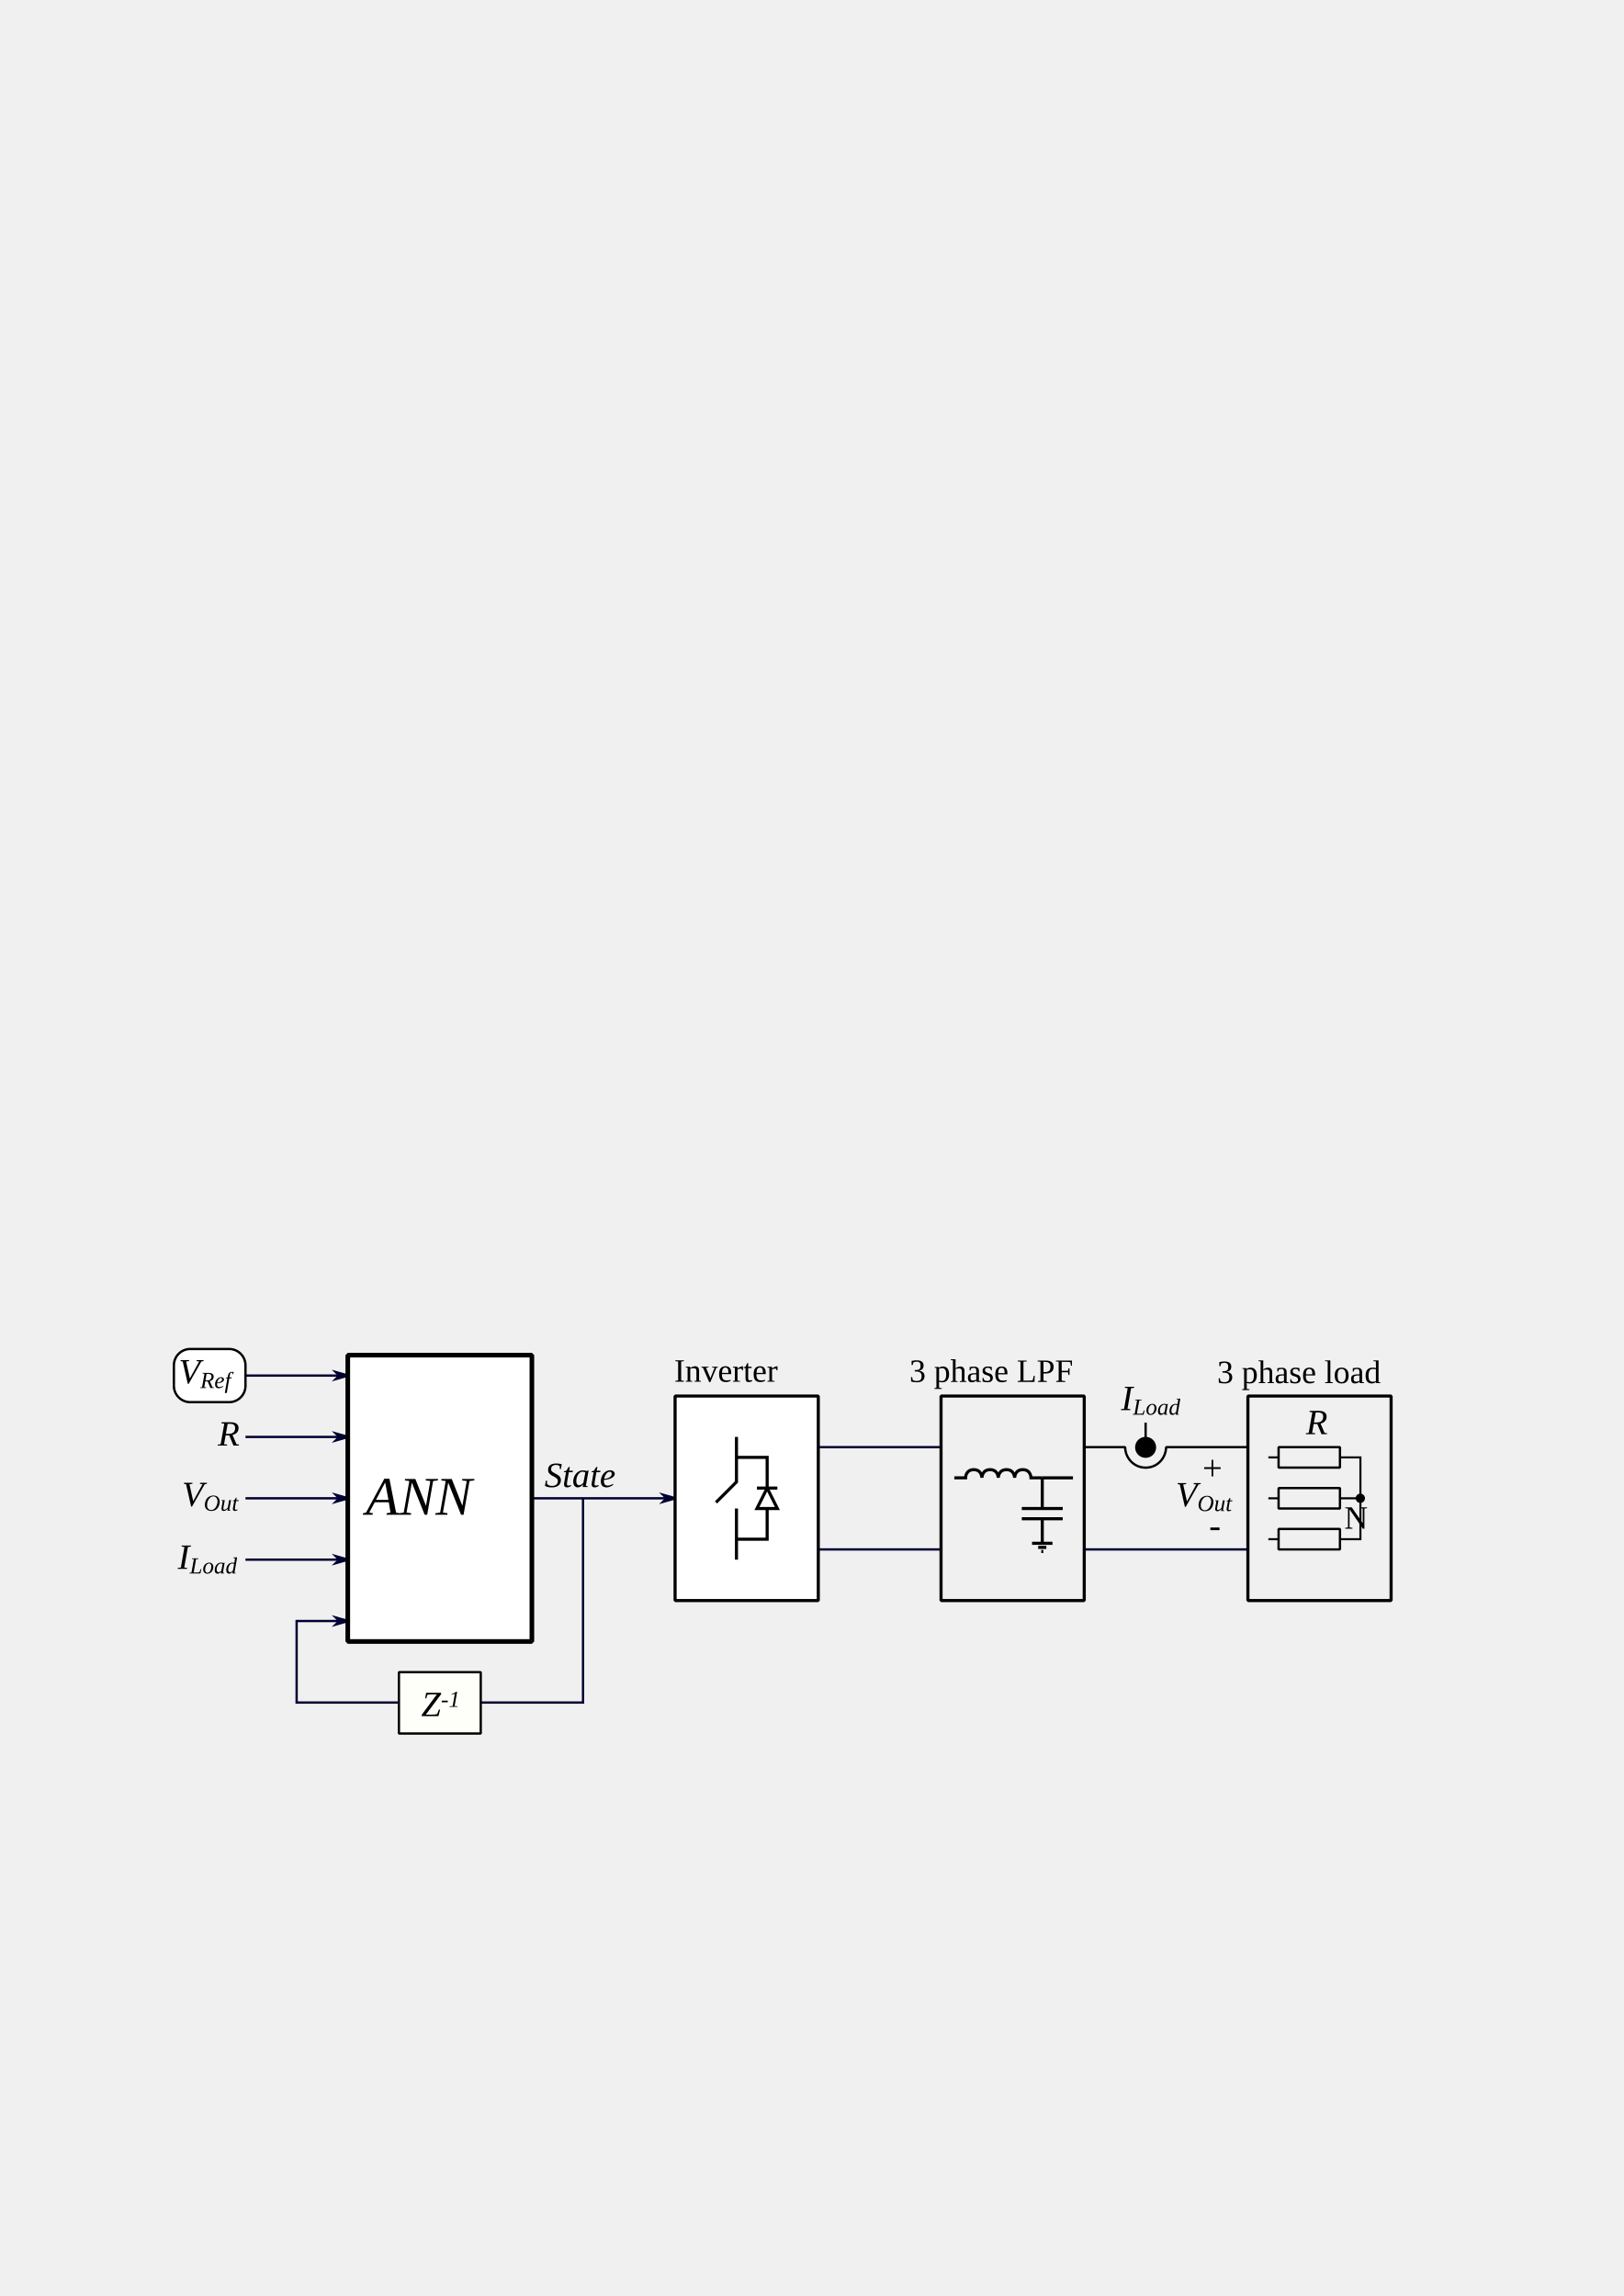
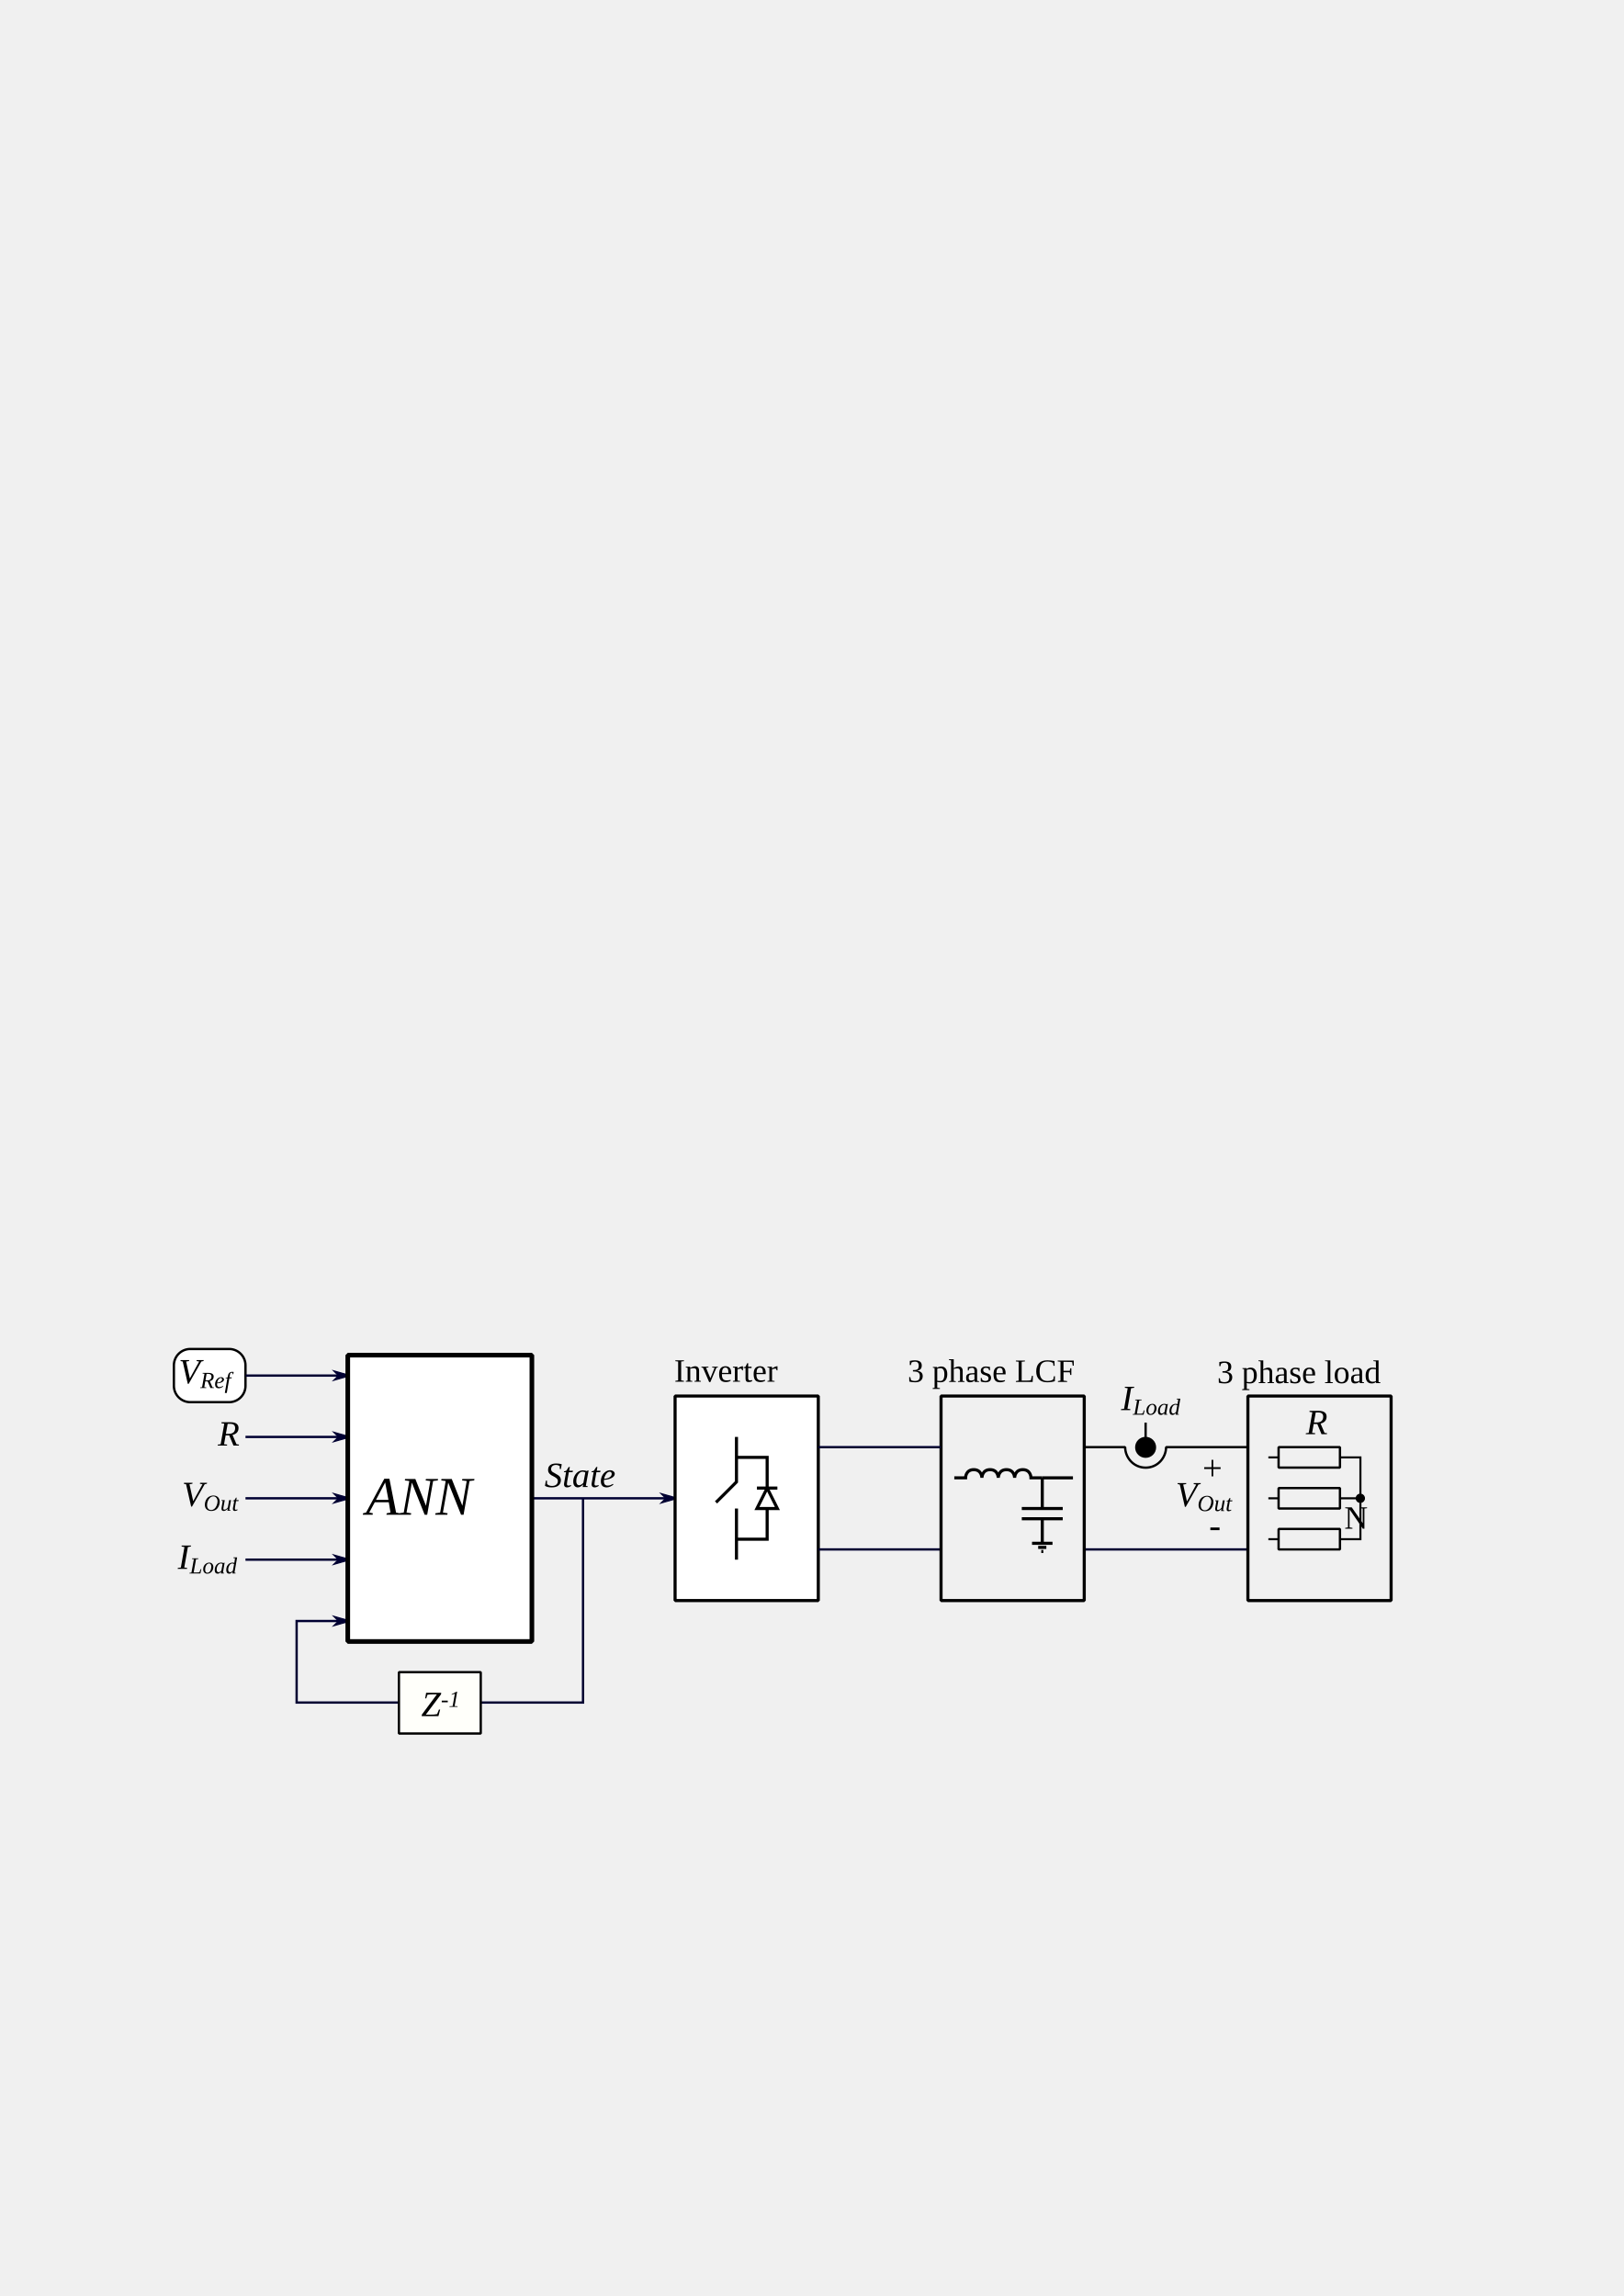
<svg xmlns="http://www.w3.org/2000/svg" width="210mm" height="297mm" viewBox="0 0 210 297" version="1.1" id="svg8">
  <defs id="defs2">
    <marker orient="auto" refY="0.0" refX="0.0" id="DotL" style="overflow:visible">
      <path id="path1382" d="M -2.5,-1.0 C -2.5,1.76 -4.74,4.0 -7.5,4.0 C -10.26,4.0 -12.5,1.76 -12.5,-1.0 C -12.5,-3.76 -10.26,-6.0 -7.5,-6.0 C -4.74,-6.0 -2.5,-3.76 -2.5,-1.0 z " style="fill-rule:evenodd;stroke:#000000;stroke-width:1pt;stroke-opacity:1;fill:#000000;fill-opacity:1" transform="scale(0.8) translate(7.4, 1)" />
    </marker>
    <marker style="overflow:visible" id="marker2717" refX="0.0" refY="0.0" orient="auto">
      <path transform="scale(0.4) translate(7.4, 1)" style="fill-rule:evenodd;stroke:#000000;stroke-width:1pt;stroke-opacity:1;fill:#000000;fill-opacity:1" d="M -2.5,-1.0 C -2.5,1.76 -4.74,4.0 -7.5,4.0 C -10.26,4.0 -12.5,1.76 -12.5,-1.0 C -12.5,-3.76 -10.26,-6.0 -7.5,-6.0 C -4.74,-6.0 -2.5,-3.76 -2.5,-1.0 z " id="path2715" />
    </marker>
    <marker orient="auto" refY="0.0" refX="0.0" id="Arrow1Mstart" style="overflow:visible">
      <path id="path1327" d="M 0.0,0.0 L 5.0,-5.0 L -12.5,0.0 L 5.0,5.0 L 0.0,0.0 z " style="fill-rule:evenodd;stroke:#000032;stroke-width:1pt;stroke-opacity:1;fill:#000032;fill-opacity:1" transform="scale(0.4) translate(10,0)" />
    </marker>
    <marker style="overflow:visible;" id="marker2289" refX="0.0" refY="0.0" orient="auto">
      <path transform="scale(0.4) rotate(180) translate(10,0)" style="fill-rule:evenodd;stroke:#000032;stroke-width:1pt;stroke-opacity:1;fill:#000032;fill-opacity:1" d="M 0.0,0.0 L 5.0,-5.0 L -12.5,0.0 L 5.0,5.0 L 0.0,0.0 z " id="path2287" />
    </marker>
    <marker style="overflow:visible;" id="marker2105" refX="0.0" refY="0.0" orient="auto">
      <path transform="scale(0.4) rotate(180) translate(10,0)" style="fill-rule:evenodd;stroke:#000032;stroke-width:1pt;stroke-opacity:1;fill:#000032;fill-opacity:1" d="M 0.0,0.0 L 5.0,-5.0 L -12.5,0.0 L 5.0,5.0 L 0.0,0.0 z " id="path2103" />
    </marker>
    <marker style="overflow:visible;" id="marker1927" refX="0.0" refY="0.0" orient="auto">
      <path transform="scale(0.4) rotate(180) translate(10,0)" style="fill-rule:evenodd;stroke:#000032;stroke-width:1pt;stroke-opacity:1;fill:#000032;fill-opacity:1" d="M 0.0,0.0 L 5.0,-5.0 L -12.5,0.0 L 5.0,5.0 L 0.0,0.0 z " id="path1925" />
    </marker>
    <marker style="overflow:visible;" id="marker1755" refX="0.0" refY="0.0" orient="auto">
      <path transform="scale(0.4) rotate(180) translate(10,0)" style="fill-rule:evenodd;stroke:#000032;stroke-width:1pt;stroke-opacity:1;fill:#000032;fill-opacity:1" d="M 0.0,0.0 L 5.0,-5.0 L -12.5,0.0 L 5.0,5.0 L 0.0,0.0 z " id="path1753" />
    </marker>
    <marker orient="auto" refY="0.0" refX="0.0" id="Arrow1Mend" style="overflow:visible;">
      <path id="path1330" d="M 0.0,0.0 L 5.0,-5.0 L -12.5,0.0 L 5.0,5.0 L 0.0,0.0 z " style="fill-rule:evenodd;stroke:#000032;stroke-width:1pt;stroke-opacity:1;fill:#000032;fill-opacity:1" transform="scale(0.4) rotate(180) translate(10,0)" />
    </marker>
    <marker orient="auto" refY="0.0" refX="0.0" id="Scissors" style="overflow:visible">
      <path id="schere" d="M 9.09,-3.606 C 8.12,-4.777 6.37,-4.736 5.062,-4.233 L -3.15,-1.155 C -5.538,-2.462 -7.898,-2.087 -7.898,-2.724 C -7.898,-3.221 -7.442,-3.112 -7.51,-4.407 C -7.576,-5.65 -8.874,-6.57 -10.1,-6.488 C -11.328,-6.496 -12.6,-5.555 -12.611,-4.258 C -12.702,-2.952 -11.604,-1.739 -10.304,-1.653 C -8.782,-1.427 -6.086,-2.349 -4.821,-0.082 C -5.763,1.656 -7.435,1.661 -8.947,1.574 C -10.201,1.501 -11.709,1.861 -12.307,3.095 C -12.886,4.277 -12.318,5.959 -10.99,6.321 C -9.65,6.813 -7.81,6.191 -7.491,4.65 C -7.245,3.462 -8.086,2.904 -7.764,2.473 C -7.52,2.148 -5.973,2.336 -3.216,1.098 L 5.676,4.233 C 6.8,4.547 8.173,4.536 9.168,3.431 L -0.052,-0.054 L 9.09,-3.606 z M -9.218,-5.507 C -7.923,-4.784 -8.029,-2.823 -9.374,-2.443 C -10.591,-2.02 -12.145,-3.202 -11.758,-4.521 C -11.53,-5.603 -10.104,-6.001 -9.218,-5.507 z M -9.162,2.511 C -7.811,3.01 -8.04,5.295 -9.414,5.602 C -10.325,5.919 -11.627,5.464 -11.72,4.39 C -11.897,3.085 -10.363,1.906 -9.162,2.511 z " style="fill:#000000;stroke:#000000;stroke-opacity:1;fill-opacity:1" />
    </marker>
    <marker orient="auto" refY="0.0" refX="0.0" id="TriangleOutL" style="overflow:visible">
      <path id="path4628" d="M 5.77,0.0 L -2.88,5.0 L -2.88,-5.0 L 5.77,0.0 z " style="fill-rule:evenodd;stroke:#000000;stroke-width:1pt;stroke-opacity:1;fill:#000000;fill-opacity:1" transform="scale(0.8)" />
    </marker>
    <marker orient="auto" refY="0.0" refX="0.0" id="marker5195" style="overflow:visible;">
      <path id="path5193" style="fill-rule:evenodd;stroke-width:0.625;stroke-linejoin:round;stroke:#000032;stroke-opacity:1;fill:#000032;fill-opacity:1" d="M 8.719,4.034 L -2.207,0.016 L 8.719,-4.002 C 6.973,-1.63 6.983,1.616 8.719,4.034 z " transform="scale(1.1) rotate(180) translate(1,0)" />
    </marker>
    <marker orient="auto" refY="0.0" refX="0.0" id="Arrow2Lend" style="overflow:visible;">
      <path id="path4507" style="fill-rule:evenodd;stroke-width:0.625;stroke-linejoin:round;stroke:#000032;stroke-opacity:1;fill:#000032;fill-opacity:1" d="M 8.719,4.034 L -2.207,0.016 L 8.719,-4.002 C 6.973,-1.63 6.983,1.616 8.719,4.034 z " transform="scale(1.1) rotate(180) translate(1,0)" />
    </marker>
    <marker orient="auto" refY="0.0" refX="0.0" id="Arrow2Lstart" style="overflow:visible">
      <path id="path4504" style="fill-rule:evenodd;stroke-width:0.625;stroke-linejoin:round;stroke:#000032;stroke-opacity:1;fill:#000032;fill-opacity:1" d="M 8.719,4.034 L -2.207,0.016 L 8.719,-4.002 C 6.973,-1.63 6.983,1.616 8.719,4.034 z " transform="scale(1.1) translate(1,0)" />
    </marker>
    <marker orient="auto" refY="0.0" refX="0.0" id="marker4749" style="overflow:visible;">
      <path id="path4489" d="M 0.0,0.0 L 5.0,-5.0 L -12.5,0.0 L 5.0,5.0 L 0.0,0.0 z " style="fill-rule:evenodd;stroke:#000000;stroke-width:1pt;stroke-opacity:1;fill:#000000;fill-opacity:1" transform="scale(0.8) rotate(180) translate(12.5,0)" />
    </marker>
    <marker style="overflow:visible;" id="marker15688" refX="0.0" refY="0.0" orient="auto">
      <path transform="scale(0.4) rotate(180) translate(10,0)" style="fill-rule:evenodd;stroke:#6c6c6c;stroke-width:1pt;stroke-opacity:1;fill:#6c6c6c;fill-opacity:1" d="M 0.0,0.0 L 5.0,-5.0 L -12.5,0.0 L 5.0,5.0 L 0.0,0.0 z " id="path15686" />
    </marker>
    <marker style="overflow:visible;" id="marker10296" refX="0.0" refY="0.0" orient="auto">
      <path transform="scale(0.4) rotate(180) translate(10,0)" style="fill-rule:evenodd;stroke:#fc1b00;stroke-width:1pt;stroke-opacity:1;fill:#fc1b00;fill-opacity:0.929" d="M 0.0,0.0 L 5.0,-5.0 L -12.5,0.0 L 5.0,5.0 L 0.0,0.0 z " id="path10294" />
    </marker>
    <marker orient="auto" refY="0.0" refX="0.0" id="Arrow1Lend" style="overflow:visible;">
      <path id="path7408" d="M 0.0,0.0 L 5.0,-5.0 L -12.5,0.0 L 5.0,5.0 L 0.0,0.0 z " style="fill-rule:evenodd;stroke:#000000;stroke-width:1pt;stroke-opacity:1;fill:#000000;fill-opacity:1" transform="scale(0.8) rotate(180) translate(12.5,0)" />
    </marker>
    <marker orient="auto" refY="0.0" refX="0.0" id="marker5842" style="overflow:visible">
      <path id="path5840" d="M -2.5,-1.0 C -2.5,1.76 -4.74,4.0 -7.5,4.0 C -10.26,4.0 -12.5,1.76 -12.5,-1.0 C -12.5,-3.76 -10.26,-6.0 -7.5,-6.0 C -4.74,-6.0 -2.5,-3.76 -2.5,-1.0 z " style="fill-rule:evenodd;stroke:#000000;stroke-width:1pt;stroke-opacity:1;fill:#000000;fill-opacity:1" transform="scale(0.4) translate(7.4, 1)" />
    </marker>
    <marker orient="auto" refY="0" refX="0" id="DotM-2" style="overflow:visible">
      <path id="path885-1" d="m -2.5,-1 c 0,2.76 -2.24,5 -5,5 -2.76,0 -5,-2.24 -5,-5 0,-2.76 2.24,-5 5,-5 2.76,0 5,2.24 5,5 z" style="fill:#000000;fill-opacity:1;fill-rule:evenodd;stroke:#000000;stroke-width:1pt;stroke-opacity:1" transform="matrix(0.4,0,0,0.4,2.96,0.4)" />
    </marker>
    <marker orient="auto" refY="0" refX="0" id="DotM-8" style="overflow:visible">
      <path id="path885-7" d="m -2.5,-1 c 0,2.76 -2.24,5 -5,5 -2.76,0 -5,-2.24 -5,-5 0,-2.76 2.24,-5 5,-5 2.76,0 5,2.24 5,5 z" style="fill:#000000;fill-opacity:1;fill-rule:evenodd;stroke:#000000;stroke-width:1pt;stroke-opacity:1" transform="matrix(0.4,0,0,0.4,2.96,0.4)" />
    </marker>
    <marker orient="auto" refY="0" refX="0" id="DotM-8-4" style="overflow:visible">
      <path id="path885-7-2" d="m -2.5,-1 c 0,2.76 -2.24,5 -5,5 -2.76,0 -5,-2.24 -5,-5 0,-2.76 2.24,-5 5,-5 2.76,0 5,2.24 5,5 z" style="fill:#000000;fill-opacity:1;fill-rule:evenodd;stroke:#000000;stroke-width:1pt;stroke-opacity:1" transform="matrix(0.4,0,0,0.4,2.96,0.4)" />
    </marker>
    <marker orient="auto" refY="0" refX="0" id="DotM-2-2" style="overflow:visible">
      <path id="path885-1-4" d="m -2.5,-1 c 0,2.76 -2.24,5 -5,5 -2.76,0 -5,-2.24 -5,-5 0,-2.76 2.24,-5 5,-5 2.76,0 5,2.24 5,5 z" style="fill:#000000;fill-opacity:1;fill-rule:evenodd;stroke:#000000;stroke-width:1pt;stroke-opacity:1" transform="matrix(0.4,0,0,0.4,2.96,0.4)" />
    </marker>
    <marker orient="auto" refY="0" refX="0" id="DotM-4" style="overflow:visible">
      <path id="path885-0" d="m -2.5,-1 c 0,2.76 -2.24,5 -5,5 -2.76,0 -5,-2.24 -5,-5 0,-2.76 2.24,-5 5,-5 2.76,0 5,2.24 5,5 z" style="fill:#000000;fill-opacity:1;fill-rule:evenodd;stroke:#000000;stroke-width:1pt;stroke-opacity:1" transform="matrix(0.4,0,0,0.4,2.96,0.4)" />
    </marker>
    <marker style="overflow:visible" id="marker15688-8" refX="0" refY="0" orient="auto">
      <path transform="matrix(-0.4,0,0,-0.4,-4,0)" style="fill:#6c6c6c;fill-opacity:1;fill-rule:evenodd;stroke:#6c6c6c;stroke-width:1pt;stroke-opacity:1" d="M 0,0 5,-5 -12.5,0 5,5 Z" id="path15686-0" />
    </marker>
    <marker style="overflow:visible" id="marker15688-8-9" refX="0" refY="0" orient="auto">
      <path transform="matrix(-0.4,0,0,-0.4,-4,0)" style="fill:#6c6c6c;fill-opacity:1;fill-rule:evenodd;stroke:#6c6c6c;stroke-width:1pt;stroke-opacity:1" d="M 0,0 5,-5 -12.5,0 5,5 Z" id="path15686-0-8" />
    </marker>
    <marker style="overflow:visible" id="marker15688-82" refX="0" refY="0" orient="auto">
      <path transform="matrix(-0.4,0,0,-0.4,-4,0)" style="fill:#6c6c6c;fill-opacity:1;fill-rule:evenodd;stroke:#6c6c6c;stroke-width:1pt;stroke-opacity:1" d="M 0,0 5,-5 -12.5,0 5,5 Z" id="path15686-9" />
    </marker>
    <marker style="overflow:visible" id="marker10296-0" refX="0" refY="0" orient="auto">
      <path transform="matrix(-0.4,0,0,-0.4,-4,0)" style="fill:#fc1b00;fill-opacity:0.929;fill-rule:evenodd;stroke:#fc1b00;stroke-width:1pt;stroke-opacity:1" d="M 0,0 5,-5 -12.5,0 5,5 Z" id="path10294-0" />
    </marker>
    <marker orient="auto" refY="0" refX="0" id="marker5842-3" style="overflow:visible">
      <path id="path5840-8" d="m -2.5,-1 c 0,2.76 -2.24,5 -5,5 -2.76,0 -5,-2.24 -5,-5 0,-2.76 2.24,-5 5,-5 2.76,0 5,2.24 5,5 z" style="fill:#000000;fill-opacity:1;fill-rule:evenodd;stroke:#000000;stroke-width:1pt;stroke-opacity:1" transform="matrix(0.4,0,0,0.4,2.96,0.4)" />
    </marker>
    <marker orient="auto" refY="0" refX="0" id="Arrow2Lend-2" style="overflow:visible">
      <path id="path4507-7" style="fill:#000032;fill-opacity:1;fill-rule:evenodd;stroke:#000032;stroke-width:0.625;stroke-linejoin:round;stroke-opacity:1" d="M 8.719,4.034 -2.207,0.016 8.719,-4.002 c -1.745,2.372 -1.735,5.617 -6e-7,8.035 z" transform="matrix(-1.1,0,0,-1.1,-1.1,0)" />
    </marker>
    <marker orient="auto" refY="0" refX="0" id="Arrow2Lend-2-5" style="overflow:visible">
      <path id="path4507-7-2" style="fill:#000032;fill-opacity:1;fill-rule:evenodd;stroke:#000032;stroke-width:0.625;stroke-linejoin:round;stroke-opacity:1" d="M 8.719,4.034 -2.207,0.016 8.719,-4.002 c -1.745,2.372 -1.735,5.617 -6e-7,8.035 z" transform="matrix(-1.1,0,0,-1.1,-1.1,0)" />
    </marker>
    <marker orient="auto" refY="0" refX="0" id="Arrow2Lend-2-5-3" style="overflow:visible">
      <path id="path4507-7-2-7" style="fill:#000032;fill-opacity:1;fill-rule:evenodd;stroke:#000032;stroke-width:0.625;stroke-linejoin:round;stroke-opacity:1" d="M 8.719,4.034 -2.207,0.016 8.719,-4.002 c -1.745,2.372 -1.735,5.617 -6e-7,8.035 z" transform="matrix(-1.1,0,0,-1.1,-1.1,0)" />
    </marker>
    <marker orient="auto" refY="0" refX="0" id="Arrow2Lend-2-5-4" style="overflow:visible">
      <path id="path4507-7-2-3" style="fill:#000032;fill-opacity:1;fill-rule:evenodd;stroke:#000032;stroke-width:0.625;stroke-linejoin:round;stroke-opacity:1" d="M 8.719,4.034 -2.207,0.016 8.719,-4.002 c -1.745,2.372 -1.735,5.617 -6e-7,8.035 z" transform="matrix(-1.1,0,0,-1.1,-1.1,0)" />
    </marker>
    <marker orient="auto" refY="0" refX="0" id="DotL-3" style="overflow:visible">
      <path id="path1382-7" d="m -2.5,-1 c 0,2.76 -2.24,5 -5,5 -2.76,0 -5,-2.24 -5,-5 0,-2.76 2.24,-5 5,-5 2.76,0 5,2.24 5,5 z" style="fill:#000000;fill-opacity:1;fill-rule:evenodd;stroke:#000000;stroke-width:1pt;stroke-opacity:1" transform="matrix(0.8,0,0,0.8,5.92,0.8)" />
    </marker>
  </defs>
  <g id="layer1">
    <path style="fill:none;stroke:#000032;stroke-width:0.3;stroke-linecap:butt;stroke-linejoin:miter;stroke-opacity:1;stroke-miterlimit:4;stroke-dasharray:none;marker-start:url(#Arrow1Mstart)" d="M 87.312,193.812 H 68.792" id="path4096" />
    <rect style="fill:#ffffff;fill-opacity:1;stroke:#000000;stroke-width:0.4;stroke-linejoin:bevel;stroke-miterlimit:4;stroke-dasharray:none;stroke-dashoffset:0;stroke-opacity:1" id="rect1813" width="18.521" height="26.458" x="87.312" y="180.583" />
    <rect style="fill:#ffffff;fill-opacity:1;stroke:#000000;stroke-width:0.3;stroke-linejoin:bevel;stroke-miterlimit:4;stroke-dasharray:none;stroke-dashoffset:0;stroke-opacity:1" id="rect8471" width="9.26" height="6.879" x="22.49" y="174.498" ry="2.117" />
    <path style="fill:none;stroke:#000032;stroke-width:0.3;stroke-linecap:butt;stroke-linejoin:miter;stroke-miterlimit:4;stroke-dasharray:none;stroke-opacity:1;marker-end:url(#marker1927)" d="M 31.75,185.875 H 44.979" id="path4098-7" />
    <path style="fill:none;stroke:#000032;stroke-width:0.3;stroke-linecap:butt;stroke-linejoin:miter;stroke-miterlimit:4;stroke-dasharray:none;stroke-opacity:1;marker-end:url(#marker1755)" d="M 31.75,193.812 H 44.979" id="path4098-7-4" />
    <path style="fill:none;stroke:#000032;stroke-width:0.3;stroke-linecap:butt;stroke-linejoin:miter;stroke-miterlimit:4;stroke-dasharray:none;stroke-opacity:1;marker-end:url(#Arrow1Mend)" d="M 31.75,201.75 H 44.979" id="path4098-7-4-4" />
    <path style="fill:none;stroke:#000032;stroke-width:0.3;stroke-linecap:butt;stroke-linejoin:miter;stroke-miterlimit:4;stroke-dasharray:none;stroke-opacity:1;marker-end:url(#marker2105)" d="M 31.75,177.938 H 44.979" id="path4098-7-4-1" />
    <path style="fill:none;stroke:#000032;stroke-width:0.3;stroke-linecap:butt;stroke-linejoin:miter;stroke-miterlimit:4;stroke-dasharray:none;stroke-opacity:1" d="m 105.833,200.427 h 15.875" id="path5707" />
    <path style="fill:none;stroke:#000032;stroke-width:0.3;stroke-linecap:butt;stroke-linejoin:miter;stroke-miterlimit:4;stroke-dasharray:none;stroke-opacity:1" d="m 140.229,200.427 21.167,0" id="path5707-4" />
    <path style="fill:none;stroke:#000032;stroke-width:0.3;stroke-linecap:butt;stroke-linejoin:miter;stroke-miterlimit:4;stroke-dasharray:none;stroke-opacity:1;marker-end:url(#marker2289)" d="m 75.406,193.802 2e-6,26.431 H 38.365 l -10e-7,-10.546 h 6.615" id="path4098" />
    <path style="fill:none;stroke:#000000;stroke-width:0.4;stroke-linecap:butt;stroke-linejoin:miter;stroke-miterlimit:4.011;stroke-dasharray:none;stroke-opacity:1" d="m 99.222,192.876 -0.003,-4.355 h -3.969" id="path1117-2" />
    <path style="fill:none;stroke:#000000;stroke-width:0.4;stroke-linecap:butt;stroke-linejoin:miter;stroke-miterlimit:4.011;stroke-dasharray:none;stroke-opacity:1" d="m 97.896,192.49 h 2.646" id="path1119-8" />
    <path style="fill:none;stroke:#000000;stroke-width:0.4;stroke-linecap:butt;stroke-linejoin:miter;stroke-miterlimit:4.011;stroke-dasharray:none;stroke-opacity:1" d="m 99.219,192.49 -1.323,2.646 h 2.646 l -1.323,-2.646" id="path1121-6" />
    <path style="fill:none;stroke:#000000;stroke-width:0.4;stroke-linecap:butt;stroke-linejoin:miter;stroke-miterlimit:4.011;stroke-dasharray:none;stroke-opacity:1" d="m 95.25,199.104 h 3.969 v -3.969" id="path1123-49" />
    <path style="fill:none;stroke:#000000;stroke-width:0.4;stroke-linecap:butt;stroke-linejoin:miter;stroke-miterlimit:4.011;stroke-dasharray:none;stroke-opacity:1" d="m 95.25,195.135 v 6.615" id="path1113-9-3-5" />
    <path style="fill:none;stroke:#000000;stroke-width:0.4;stroke-linecap:butt;stroke-linejoin:miter;stroke-miterlimit:4.011;stroke-dasharray:none;stroke-opacity:1" d="m 95.25,185.875 v 5.821 c -1.323,1.323 -1.911,1.935 -2.646,2.646" id="path819-7-7-7-3" />
    <path style="fill:none;fill-opacity:0.75;fill-rule:evenodd;stroke:#000000;stroke-width:0.4;stroke-linecap:butt;stroke-linejoin:miter;stroke-miterlimit:4;stroke-dasharray:none;stroke-opacity:1" d="m 123.423,191.167 h 1.455 c 0,0 0,-1.058 1.058,-1.058 1.058,0 1.058,1.058 1.058,1.058 0,0 0,-1.058 1.058,-1.058 1.058,0 1.058,1.058 1.058,1.058 0,0 0,-1.058 1.058,-1.058 1.058,0 1.058,1.058 1.058,1.058 0,0 0,-1.058 1.058,-1.058 1.058,0 1.058,1.058 1.058,1.058 h 1.455" id="path1318-3" />
    <path style="fill:none;stroke:#000000;stroke-width:0.4;stroke-linecap:butt;stroke-linejoin:miter;stroke-miterlimit:4;stroke-dasharray:none;stroke-opacity:1" d="m 134.8,191.167 v 3.969" id="path15206-6" />
    <path style="fill:none;stroke:#000000;stroke-width:0.4;stroke-linecap:butt;stroke-linejoin:miter;stroke-miterlimit:4;stroke-dasharray:none;stroke-opacity:1" d="m 132.154,195.135 h 5.292" id="path15208-5" />
    <path style="fill:none;stroke:#000000;stroke-width:0.4;stroke-linecap:butt;stroke-linejoin:miter;stroke-miterlimit:4;stroke-dasharray:none;stroke-opacity:1" d="m 132.154,196.458 h 5.292" id="path15210-6" />
    <path style="fill:none;stroke:#000000;stroke-width:0.4;stroke-linecap:butt;stroke-linejoin:miter;stroke-miterlimit:4;stroke-dasharray:none;stroke-opacity:1" d="m 134.8,196.458 v 3.175" id="path15212-0" />
    <path style="fill:none;stroke:#000000;stroke-width:0.4;stroke-linecap:butt;stroke-linejoin:miter;stroke-miterlimit:4;stroke-dasharray:none;stroke-opacity:1" d="m 133.477,199.633 h 2.646" id="path15214-3" />
    <path style="fill:none;stroke:#000000;stroke-width:0.4;stroke-linecap:butt;stroke-linejoin:miter;stroke-miterlimit:4;stroke-dasharray:none;stroke-opacity:1" d="m 134.271,200.163 h 1.058" id="path15216-5" />
    <path style="fill:none;stroke:#000000;stroke-width:0.4;stroke-linecap:butt;stroke-linejoin:miter;stroke-miterlimit:4;stroke-dasharray:none;stroke-opacity:1" d="m 134.937,200.692 h -0.265" id="path15218-1" />
    <path style="fill:none;stroke:#000000;stroke-width:0.4;stroke-linecap:butt;stroke-linejoin:miter;stroke-miterlimit:4;stroke-dasharray:none;stroke-opacity:1" d="m 134.8,191.167 h 3.969" id="path15208-5-3" />
    <rect style="fill:none;fill-opacity:1;stroke:#000000;stroke-width:0.4;stroke-linejoin:bevel;stroke-miterlimit:4;stroke-dasharray:none;stroke-dashoffset:0;stroke-opacity:1" id="rect1813-7" width="18.521" height="26.458" x="121.708" y="180.583" />
    <rect style="fill:none;fill-opacity:1;stroke:#000000;stroke-width:0.4;stroke-linejoin:bevel;stroke-miterlimit:4;stroke-dasharray:none;stroke-dashoffset:0;stroke-opacity:1" id="rect1813-7-6" width="18.521" height="26.458" x="161.396" y="180.583" />
    <rect style="fill:#ffffff;fill-opacity:1;stroke:#000000;stroke-width:0.6;stroke-linejoin:bevel;stroke-miterlimit:4;stroke-dasharray:none;stroke-dashoffset:0;stroke-opacity:1" id="rect1813-2" width="23.812" height="37.042" x="44.979" y="175.292" />
    <text xml:space="preserve" style="font-style:italic;font-variant:normal;font-weight:normal;font-stretch:normal;font-size:4.233px;line-height:1.25;font-family:'Times New Roman';-inkscape-font-specification:'Times New Roman, Italic';font-variant-ligatures:normal;font-variant-caps:normal;font-variant-numeric:normal;font-feature-settings:normal;text-align:center;letter-spacing:0px;word-spacing:0px;writing-mode:lr-tb;text-anchor:middle;fill:#000000;fill-opacity:1;stroke:none;stroke-width:0.265" x="56.824" y="195.935" id="text4322-4-0">
      <tspan id="tspan4320-1-9" x="56.824" y="195.935" style="font-weight:normal;font-size:7.056px;stroke-width:0.265">ANN</tspan>
    </text>
    <rect style="fill:#fffffa;fill-opacity:1;stroke:#000000;stroke-width:0.3;stroke-linejoin:bevel;stroke-miterlimit:4;stroke-dasharray:none;stroke-dashoffset:0;stroke-opacity:1" id="rect4100" width="10.583" height="7.937" x="51.594" y="216.302" />
    <text xml:space="preserve" style="font-style:normal;font-variant:normal;font-weight:normal;font-stretch:normal;font-size:4.586px;line-height:1.25;font-family:'Times New Roman';-inkscape-font-specification:'Times New Roman, Normal';font-variant-ligatures:normal;font-variant-caps:normal;font-variant-numeric:normal;font-feature-settings:normal;text-align:start;letter-spacing:0px;word-spacing:0px;writing-mode:lr-tb;text-anchor:start;fill:#000000;fill-opacity:1;stroke:none;stroke-width:0.265" x="54.471" y="221.991" id="text4104">
      <tspan id="tspan4102" x="54.471" y="221.991" style="font-style:italic;stroke-width:0.265">Z<tspan style="font-style:italic;font-size:65%;baseline-shift:super" id="tspan4106">-1</tspan>
      </tspan>
    </text>
    <text xml:space="preserve" style="font-style:italic;font-variant:normal;font-weight:normal;font-stretch:normal;font-size:4.233px;line-height:1.25;font-family:'Times New Roman';-inkscape-font-specification:'Times New Roman, Italic';font-variant-ligatures:normal;font-variant-caps:normal;font-variant-numeric:normal;font-feature-settings:normal;text-align:center;letter-spacing:0px;word-spacing:0px;writing-mode:lr-tb;text-anchor:middle;fill:#000000;fill-opacity:1;stroke:none;stroke-width:0.265" x="130.851" y="178.761" id="text4322-4-2">
-       <tspan id="tspan4320-1-1" x="130.851" y="178.761" style="font-style:normal;stroke-width:0.265">3 phase LPF</tspan>
+       <tspan id="tspan4320-1-1" x="130.851" y="178.761" style="font-style:normal;stroke-width:0.265">3 phase LCF</tspan>
    </text>
    <text xml:space="preserve" style="font-style:italic;font-variant:normal;font-weight:normal;font-stretch:normal;font-size:4.233px;line-height:1.25;font-family:'Times New Roman';-inkscape-font-specification:'Times New Roman, Italic';font-variant-ligatures:normal;font-variant-caps:normal;font-variant-numeric:normal;font-feature-settings:normal;text-align:center;letter-spacing:0px;word-spacing:0px;writing-mode:lr-tb;text-anchor:middle;fill:#000000;fill-opacity:1;stroke:none;stroke-width:0.265" x="96.538" y="178.73" id="text4322-4-2-5">
      <tspan id="tspan4320-1-1-0" x="96.538" y="178.73" style="font-style:normal;stroke-width:0.265">Inverter</tspan>
    </text>
    <text xml:space="preserve" style="font-style:italic;font-variant:normal;font-weight:normal;font-stretch:normal;font-size:4.233px;line-height:1.25;font-family:'Times New Roman';-inkscape-font-specification:'Times New Roman, Italic';font-variant-ligatures:normal;font-variant-caps:normal;font-variant-numeric:normal;font-feature-settings:normal;text-align:center;letter-spacing:0px;word-spacing:0px;writing-mode:lr-tb;text-anchor:middle;fill:#000000;fill-opacity:1;stroke:none;stroke-width:0.265" x="170.645" y="178.908" id="text4322-4-2-1">
      <tspan id="tspan4320-1-1-2" x="170.645" y="178.908" style="font-style:normal;stroke-width:0.265">3 phase load</tspan>
    </text>
    <text xml:space="preserve" style="font-style:normal;font-variant:normal;font-weight:normal;font-stretch:normal;font-size:4.586px;line-height:1.25;font-family:'Times New Roman';-inkscape-font-specification:'Times New Roman, Normal';font-variant-ligatures:normal;font-variant-caps:normal;font-variant-numeric:normal;font-feature-settings:normal;text-align:start;letter-spacing:0px;word-spacing:0px;writing-mode:lr-tb;text-anchor:start;fill:#000000;fill-opacity:1;stroke:none;stroke-width:0.265" x="144.992" y="182.402" id="text5868-4">
      <tspan id="tspan5866-5" x="144.992" y="182.402" style="font-style:italic;stroke-width:0.265">I<tspan style="font-size:65%;baseline-shift:sub" id="tspan5914">Load</tspan>
      </tspan>
    </text>
    <text xml:space="preserve" style="font-style:normal;font-variant:normal;font-weight:normal;font-stretch:normal;font-size:4.586px;line-height:1.25;font-family:'Times New Roman';-inkscape-font-specification:'Times New Roman, Normal';font-variant-ligatures:normal;font-variant-caps:normal;font-variant-numeric:normal;font-feature-settings:normal;text-align:start;letter-spacing:0px;word-spacing:0px;writing-mode:lr-tb;text-anchor:start;fill:#000000;fill-opacity:1;stroke:none;stroke-width:0.265" x="152.059" y="194.861" id="text5868-4-2">
      <tspan id="tspan5866-5-9" x="152.059" y="194.861" style="font-style:italic;stroke-width:0.265">V<tspan style="font-size:2.981px;baseline-shift:sub;stroke-width:0.265" id="tspan5914-4">Out</tspan>
      </tspan>
    </text>
    <text xml:space="preserve" style="font-style:normal;font-variant:normal;font-weight:normal;font-stretch:normal;font-size:4.586px;line-height:1.25;font-family:'Times New Roman';-inkscape-font-specification:'Times New Roman, Normal';font-variant-ligatures:normal;font-variant-caps:normal;font-variant-numeric:normal;font-feature-settings:normal;text-align:start;letter-spacing:0px;word-spacing:0px;writing-mode:lr-tb;text-anchor:start;fill:#000000;fill-opacity:1;stroke:none;stroke-width:0.265" x="149.49" y="196.458" id="text5939">
      <tspan id="tspan5937" x="149.49" y="200.529" style="stroke-width:0.265" />
    </text>
    <text xml:space="preserve" style="font-style:normal;font-variant:normal;font-weight:normal;font-stretch:normal;font-size:4.586px;line-height:1.25;font-family:'Times New Roman';-inkscape-font-specification:'Times New Roman, Normal';font-variant-ligatures:normal;font-variant-caps:normal;font-variant-numeric:normal;font-feature-settings:normal;text-align:start;letter-spacing:0px;word-spacing:0px;writing-mode:lr-tb;text-anchor:start;fill:#000000;fill-opacity:1;stroke:none;stroke-width:0.265" x="23.001" y="202.941" id="text5868-4-4">
      <tspan id="tspan5866-5-1" x="23.001" y="202.941" style="font-style:italic;stroke-width:0.265">I<tspan style="font-size:2.981px;baseline-shift:sub;stroke-width:0.265" id="tspan5914-1">Load</tspan>
      </tspan>
    </text>
    <text xml:space="preserve" style="font-style:normal;font-variant:normal;font-weight:normal;font-stretch:normal;font-size:4.586px;line-height:1.25;font-family:'Times New Roman';-inkscape-font-specification:'Times New Roman, Normal';font-variant-ligatures:normal;font-variant-caps:normal;font-variant-numeric:normal;font-feature-settings:normal;text-align:start;letter-spacing:0px;word-spacing:0px;writing-mode:lr-tb;text-anchor:start;fill:#000000;fill-opacity:1;stroke:none;stroke-width:0.265" x="23.537" y="194.825" id="text5868-4-2-6">
      <tspan id="tspan5866-5-9-6" x="23.537" y="194.825" style="font-style:italic;stroke-width:0.265">V<tspan style="font-size:2.981px;baseline-shift:sub;stroke-width:0.265" id="tspan5914-4-5">Out</tspan>
      </tspan>
    </text>
    <text xml:space="preserve" style="font-style:normal;font-variant:normal;font-weight:normal;font-stretch:normal;font-size:4.586px;line-height:1.25;font-family:'Times New Roman';-inkscape-font-specification:'Times New Roman, Normal';font-variant-ligatures:normal;font-variant-caps:normal;font-variant-numeric:normal;font-feature-settings:normal;text-align:start;letter-spacing:0px;word-spacing:0px;writing-mode:lr-tb;text-anchor:start;fill:#000000;fill-opacity:1;stroke:none;stroke-width:0.265" x="23.101" y="178.95" id="text5868-4-2-6-5">
      <tspan id="tspan5866-5-9-6-5" x="23.101" y="178.95" style="font-style:italic;stroke-width:0.265">V<tspan style="font-size:2.981px;baseline-shift:sub;stroke-width:0.265" id="tspan5914-4-5-6">Ref</tspan>
      </tspan>
    </text>
    <text xml:space="preserve" style="font-style:normal;font-variant:normal;font-weight:normal;font-stretch:normal;font-size:4.586px;line-height:1.25;font-family:'Times New Roman';-inkscape-font-specification:'Times New Roman, Normal';font-variant-ligatures:normal;font-variant-caps:normal;font-variant-numeric:normal;font-feature-settings:normal;text-align:start;letter-spacing:0px;word-spacing:0px;writing-mode:lr-tb;text-anchor:start;fill:#000000;fill-opacity:1;stroke:none;stroke-width:0.265" x="70.433" y="192.357" id="text5868-0-2">
      <tspan id="tspan5866-9-7" x="70.433" y="192.357" style="font-style:italic;stroke-width:0.265">State</tspan>
    </text>
    <text xml:space="preserve" style="font-style:normal;font-variant:normal;font-weight:normal;font-stretch:normal;font-size:4.586px;line-height:1.25;font-family:'Times New Roman';-inkscape-font-specification:'Times New Roman, Normal';font-variant-ligatures:normal;font-variant-caps:normal;font-variant-numeric:normal;font-feature-settings:normal;text-align:start;letter-spacing:0px;word-spacing:0px;writing-mode:lr-tb;text-anchor:start;fill:#000000;fill-opacity:1;stroke:none;stroke-width:0.265" x="150.812" y="195.135" id="text3155">
      <tspan id="tspan3153" x="150.812" y="199.206" style="stroke-width:0.265" />
    </text>
    <path style="fill:none;stroke:#000000;stroke-width:0.3;stroke-linecap:butt;stroke-linejoin:bevel;stroke-miterlimit:4;stroke-dasharray:none;stroke-opacity:1" d="m 140.229,187.198 h 5.292 c 0,1.323 1.058,2.646 2.65,2.651 1.584,0.005 2.642,-1.328 2.642,-2.651 h 10.583" id="path2705-4" />
    <path style="fill:none;stroke:#000000;stroke-width:0.3;stroke-linecap:butt;stroke-linejoin:miter;stroke-miterlimit:4;stroke-dasharray:none;stroke-opacity:1;marker-start:url(#DotL-3)" d="m 148.167,187.198 0,-3.175" id="path2707-3" />
    <text xml:space="preserve" style="font-style:normal;font-variant:normal;font-weight:normal;font-stretch:normal;font-size:4.586px;line-height:1.25;font-family:'Times New Roman';-inkscape-font-specification:'Times New Roman, Normal';font-variant-ligatures:normal;font-variant-caps:normal;font-variant-numeric:normal;font-feature-settings:normal;text-align:start;letter-spacing:0px;word-spacing:0px;writing-mode:lr-tb;text-anchor:start;fill:#000000;fill-opacity:1;stroke:none;stroke-width:0.265" x="155.509" y="191.431" id="text3605">
      <tspan id="tspan3603" x="155.509" y="191.431" style="stroke-width:0.265">+</tspan>
      <tspan x="155.509" y="197.164" style="stroke-width:0.265" id="tspan3607" />
      <tspan x="155.509" y="202.897" style="stroke-width:0.265" id="tspan3609" />
    </text>
    <text xml:space="preserve" style="font-style:normal;font-variant:normal;font-weight:normal;font-stretch:normal;font-size:4.586px;line-height:1.25;font-family:'Times New Roman';-inkscape-font-specification:'Times New Roman, Normal';font-variant-ligatures:normal;font-variant-caps:normal;font-variant-numeric:normal;font-feature-settings:normal;text-align:start;letter-spacing:0px;word-spacing:0px;writing-mode:lr-tb;text-anchor:start;fill:#000000;fill-opacity:1;stroke:none;stroke-width:0.265" x="156.369" y="198.84" id="text3605-8">
      <tspan id="tspan3603-4" x="156.369" y="198.84" style="stroke-width:0.265">-</tspan>
      <tspan x="156.369" y="204.572" style="stroke-width:0.265" id="tspan3607-9" />
      <tspan x="156.369" y="210.305" style="stroke-width:0.265" id="tspan3609-1" />
    </text>
    <path style="fill:none;stroke:#000032;stroke-width:0.3;stroke-linecap:butt;stroke-linejoin:miter;stroke-miterlimit:4;stroke-dasharray:none;stroke-opacity:1" d="m 105.833,187.198 h 15.875" id="path5707-9" />
    <rect style="fill:none;fill-opacity:1;stroke:#000000;stroke-width:0.3;stroke-linejoin:bevel;stroke-miterlimit:4;stroke-dasharray:none;stroke-dashoffset:0;stroke-opacity:1" id="rect4009" width="7.938" height="2.646" x="165.365" y="192.49" ry="0" />
    <rect style="fill:none;fill-opacity:1;stroke:#000000;stroke-width:0.3;stroke-linejoin:bevel;stroke-miterlimit:4;stroke-dasharray:none;stroke-dashoffset:0;stroke-opacity:1" id="rect4009-5" width="7.938" height="2.646" x="165.365" y="187.198" ry="0" />
    <rect style="fill:none;fill-opacity:1;stroke:#000000;stroke-width:0.3;stroke-linejoin:bevel;stroke-miterlimit:4;stroke-dasharray:none;stroke-dashoffset:0;stroke-opacity:1" id="rect4009-6" width="7.938" height="2.646" x="165.365" y="197.781" ry="0" />
    <path style="fill:none;stroke:#000000;stroke-width:0.265px;stroke-linecap:butt;stroke-linejoin:miter;stroke-opacity:1" d="m 173.302,188.521 h 2.646 v 10.583 h -2.646" id="path4032" />
    <path style="fill:none;stroke:#000000;stroke-width:0.265;stroke-linecap:butt;stroke-linejoin:miter;stroke-opacity:1;stroke-miterlimit:4;stroke-dasharray:none;marker-end:url(#marker2717)" d="m 173.302,193.812 h 2.646" id="path4034" />
    <text xml:space="preserve" style="font-style:italic;font-variant:normal;font-weight:normal;font-stretch:normal;font-size:4.233px;line-height:1.25;font-family:'Times New Roman';-inkscape-font-specification:'Times New Roman, Italic';font-variant-ligatures:normal;font-variant-caps:normal;font-variant-numeric:normal;font-feature-settings:normal;text-align:center;letter-spacing:0px;word-spacing:0px;writing-mode:lr-tb;text-anchor:middle;fill:#000000;fill-opacity:1;stroke:none;stroke-width:0.265" x="178.03" y="197.747" id="text4322-4-2-5-8">
      <tspan id="tspan4320-1-1-0-5" x="178.03" y="197.747" style="font-style:normal;stroke-width:0.265">N</tspan>
    </text>
    <path style="fill:none;stroke:#000000;stroke-width:0.265px;stroke-linecap:butt;stroke-linejoin:miter;stroke-opacity:1" d="m 164.042,188.521 h 1.323" id="path4078" />
    <path style="fill:none;stroke:#000000;stroke-width:0.265px;stroke-linecap:butt;stroke-linejoin:miter;stroke-opacity:1" d="m 164.042,193.812 h 1.323" id="path4078-9" />
    <path style="fill:none;stroke:#000000;stroke-width:0.265px;stroke-linecap:butt;stroke-linejoin:miter;stroke-opacity:1" d="m 164.042,199.104 h 1.323" id="path4078-4" />
    <text xml:space="preserve" style="font-style:normal;font-variant:normal;font-weight:normal;font-stretch:normal;font-size:4.586px;line-height:1.25;font-family:'Times New Roman';-inkscape-font-specification:'Times New Roman, Normal';font-variant-ligatures:normal;font-variant-caps:normal;font-variant-numeric:normal;font-feature-settings:normal;text-align:start;letter-spacing:0px;word-spacing:0px;writing-mode:lr-tb;text-anchor:start;fill:#000000;fill-opacity:1;stroke:none;stroke-width:0.265" x="168.903" y="185.52" id="text5868-4-2-63">
      <tspan id="tspan5866-5-9-2" x="168.903" y="185.52" style="font-style:italic;stroke-width:0.265">R</tspan>
    </text>
    <text xml:space="preserve" style="font-style:normal;font-variant:normal;font-weight:normal;font-stretch:normal;font-size:4.586px;line-height:1.25;font-family:'Times New Roman';-inkscape-font-specification:'Times New Roman, Normal';font-variant-ligatures:normal;font-variant-caps:normal;font-variant-numeric:normal;font-feature-settings:normal;text-align:start;letter-spacing:0px;word-spacing:0px;writing-mode:lr-tb;text-anchor:start;fill:#000000;fill-opacity:1;stroke:none;stroke-width:0.265" x="28.179" y="186.994" id="text5868-4-2-63-7">
      <tspan id="tspan5866-5-9-2-3" x="28.179" y="186.994" style="font-style:italic;stroke-width:0.265">R</tspan>
    </text>
  </g>
</svg>
